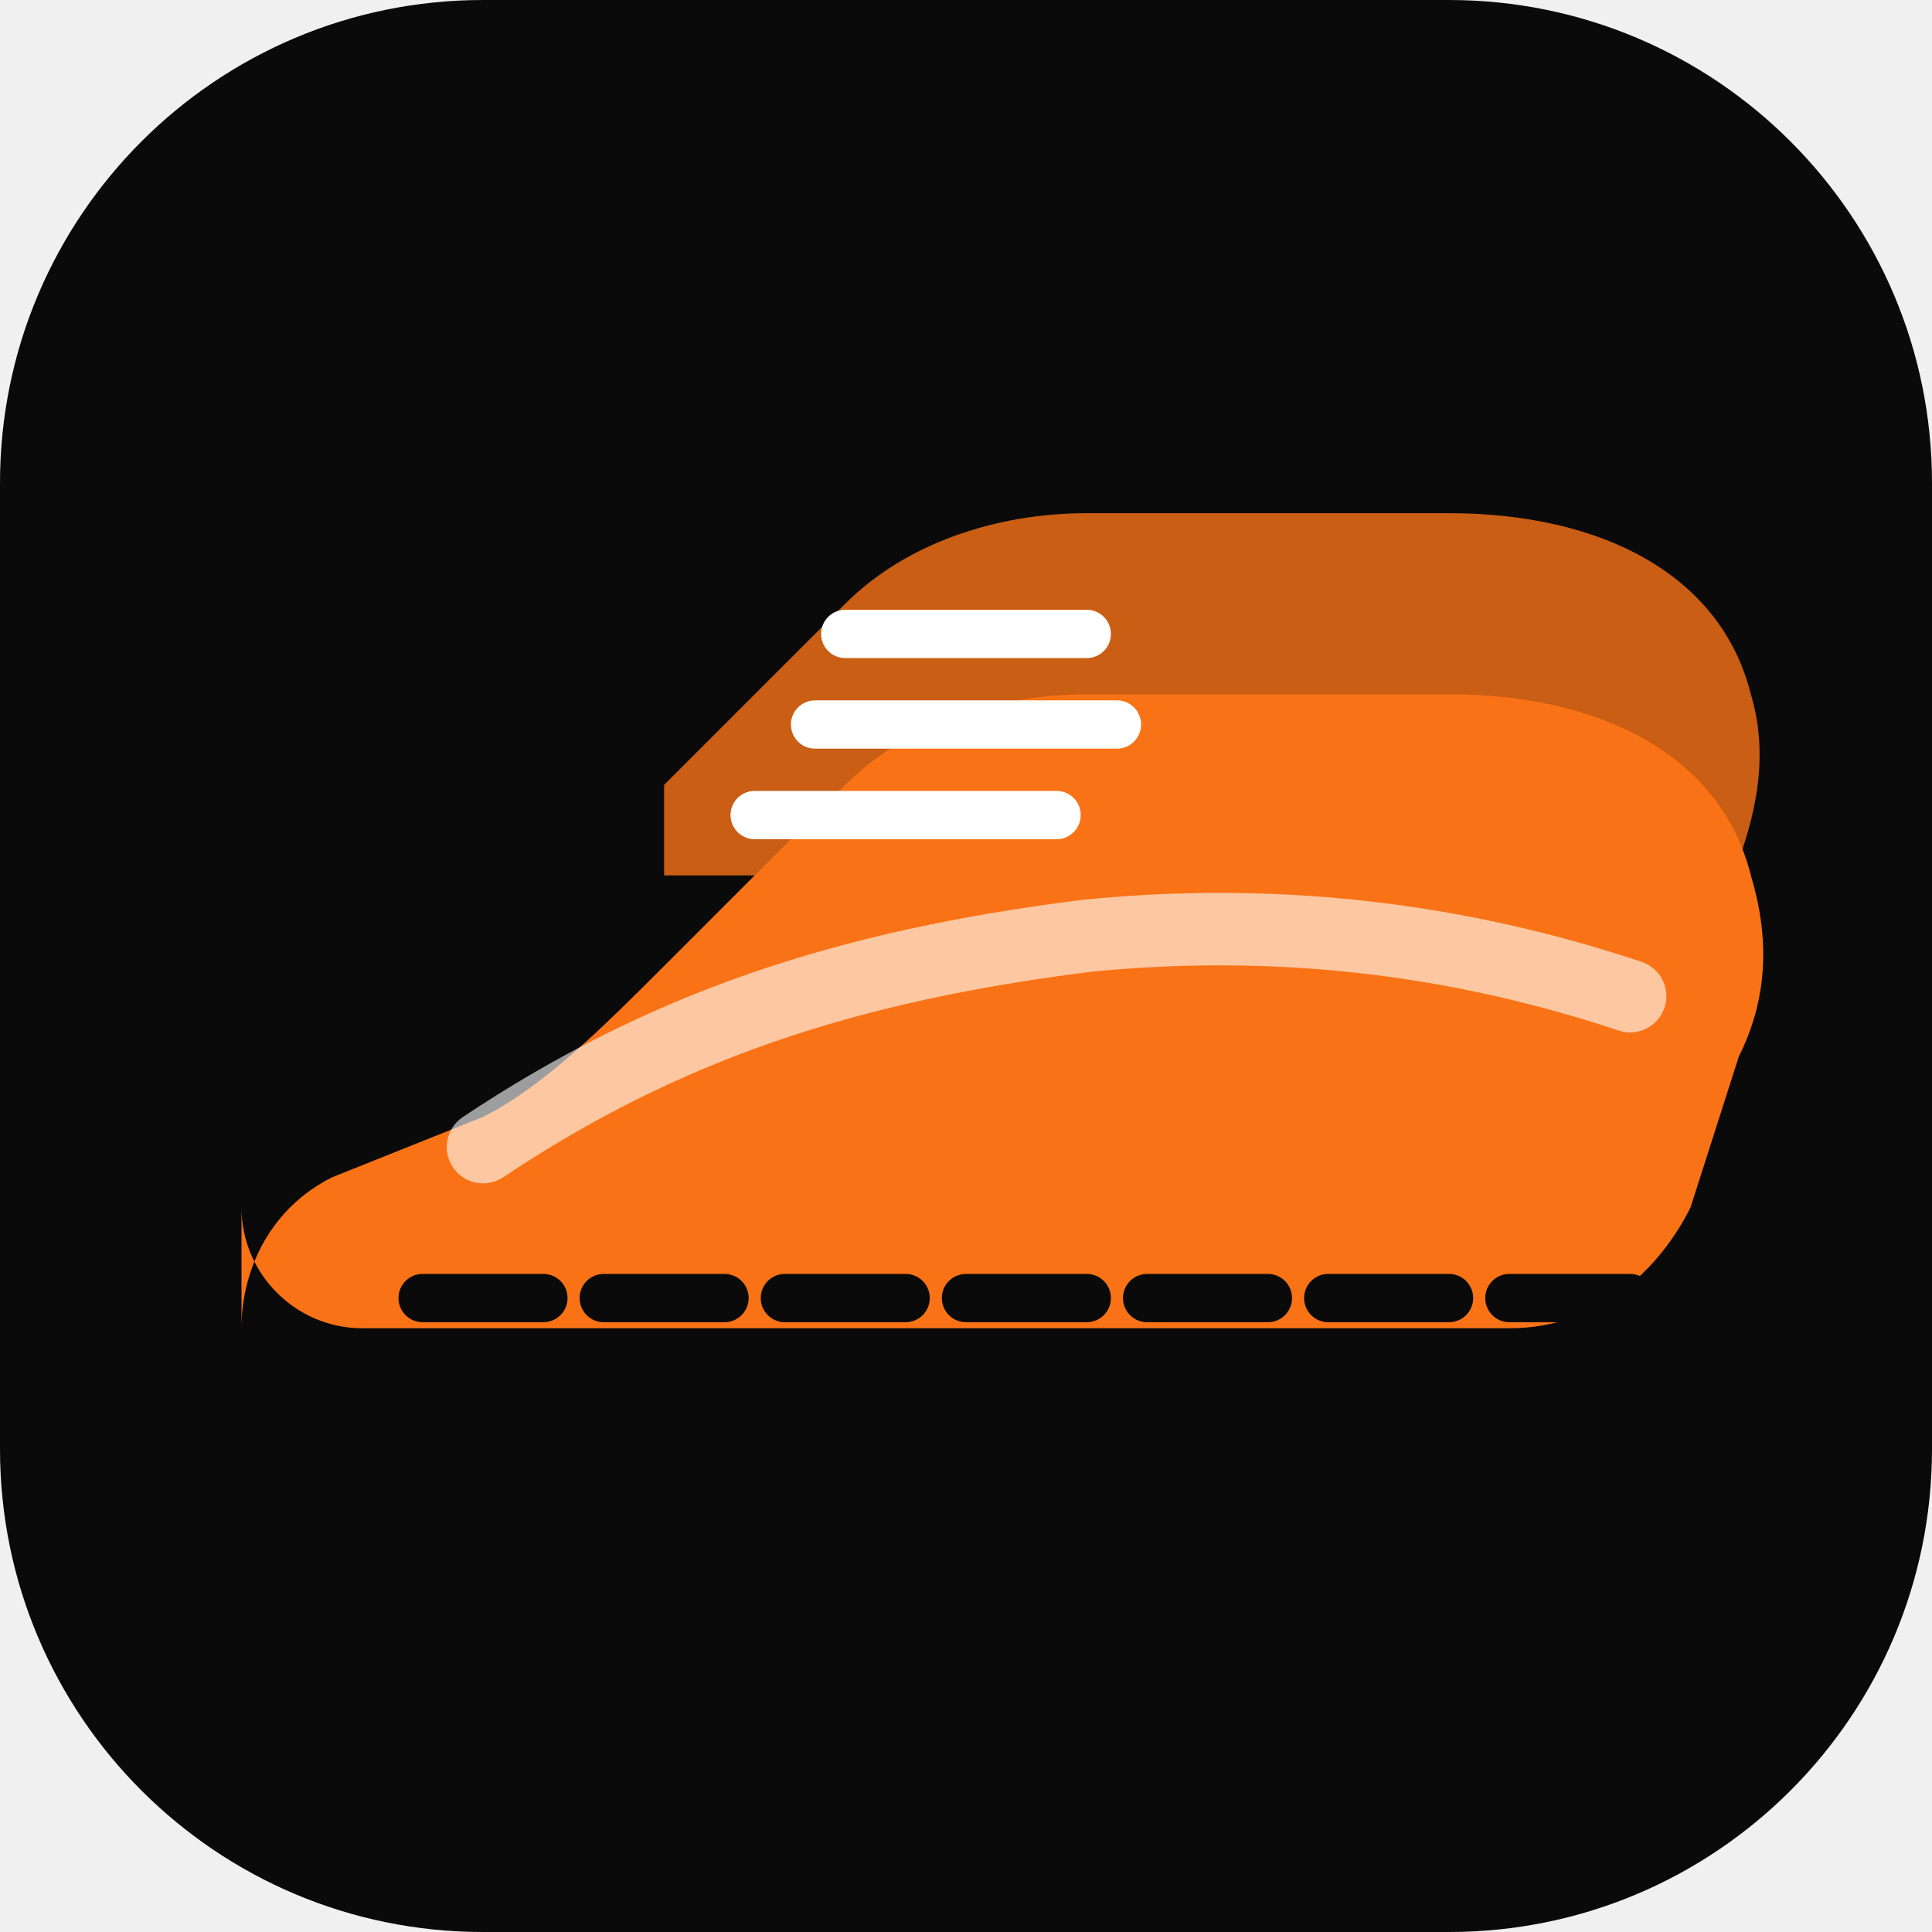
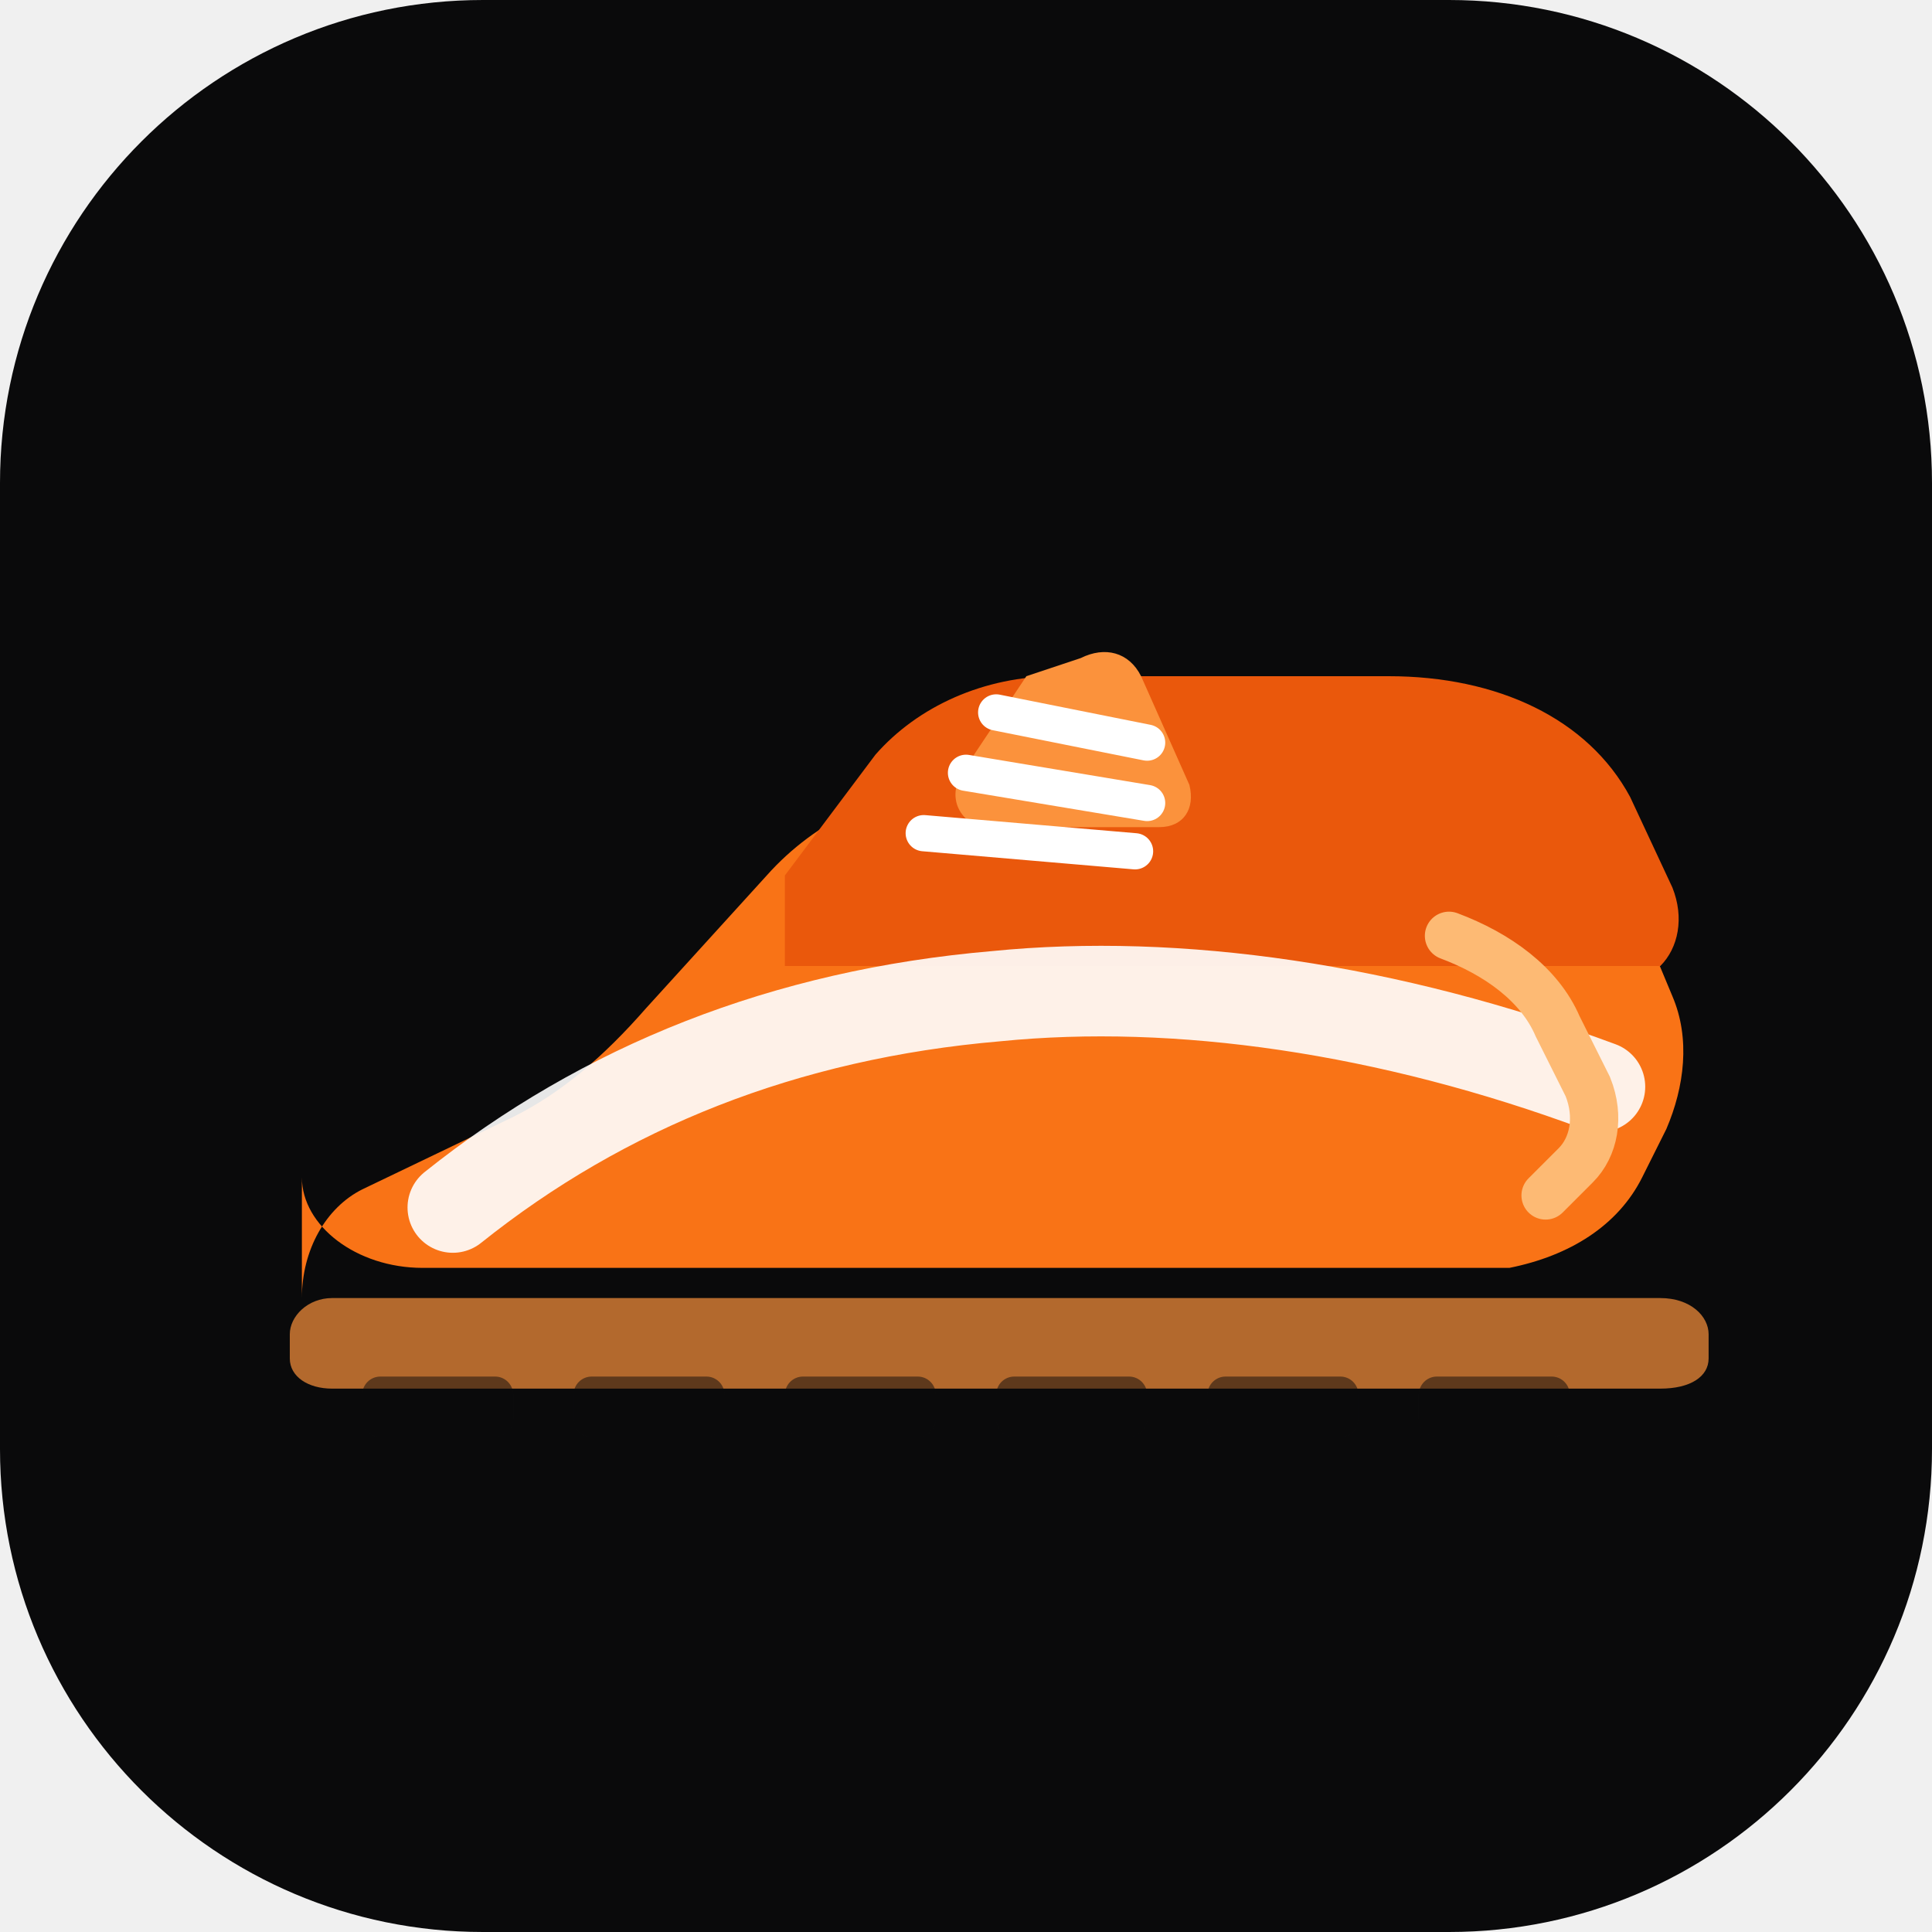
<svg xmlns="http://www.w3.org/2000/svg" viewBox="0 0 32 32" fill="none">
  <rect width="32" height="32" rx="8" fill="#0A0A0B" />
-   <path d="M4 22c0-1 0.5-2 1.5-2.5L8 18.5c1-0.5 2-1.5 3-2.5l3-3c1-1 2.5-1.5 4-1.5h6c2.5 0 4.5 1 5 3v0c0.3 1 0.3 2-0.2 3L28 20c-0.5 1-1.5 2-3 2H6c-1.1 0-2-0.9-2-2v2z" fill="#F97316" />
-   <path d="M11 13l3-3c1-1 2.5-1.5 4-1.5h6c2.5 0 4.5 1 5 3c0.3 1 0.1 2-0.3 3H11z" fill="#F97316" opacity="0.8" />
-   <path d="M14 10.5h4" stroke="white" stroke-width="0.8" stroke-linecap="round" />
-   <path d="M13.5 12h5" stroke="white" stroke-width="0.8" stroke-linecap="round" />
-   <path d="M12.5 13.5h5" stroke="white" stroke-width="0.8" stroke-linecap="round" />
-   <path d="M8 19c3-2 6-3 10-3.5c3-0.3 6 0 9 1" stroke="white" stroke-width="1.2" stroke-linecap="round" fill="none" opacity="0.6" />
-   <line x1="7" y1="21.5" x2="9" y2="21.5" stroke="#0A0A0B" stroke-width="0.8" stroke-linecap="round" />
-   <line x1="10" y1="21.5" x2="12" y2="21.5" stroke="#0A0A0B" stroke-width="0.8" stroke-linecap="round" />
-   <line x1="13" y1="21.5" x2="15" y2="21.5" stroke="#0A0A0B" stroke-width="0.8" stroke-linecap="round" />
-   <line x1="16" y1="21.5" x2="18" y2="21.5" stroke="#0A0A0B" stroke-width="0.8" stroke-linecap="round" />
-   <line x1="19" y1="21.5" x2="21" y2="21.5" stroke="#0A0A0B" stroke-width="0.8" stroke-linecap="round" />
-   <line x1="22" y1="21.5" x2="24" y2="21.5" stroke="#0A0A0B" stroke-width="0.8" stroke-linecap="round" />
-   <line x1="25" y1="21.5" x2="27" y2="21.5" stroke="#0A0A0B" stroke-width="0.8" stroke-linecap="round" />
+   <path d="M5 21.5c0-0.8 0.4-1.5 1-1.8l2.5-1.2c0.8-0.4 1.5-1 2.2-1.8l2-2.2c0.8-0.9 2-1.5 3.3-1.5h7c2 0 3.5 0.8 4.2 2.3l0.5 1.2c0.3 0.7 0.2 1.5-0.1 2.2l-0.4 0.8c-0.4 0.8-1.2 1.3-2.2 1.5H7c-1.1 0-2-0.7-2-1.5z" fill="#F97316" />
+   <path d="M13 14.5l1.5-2c0.7-0.8 1.8-1.3 3-1.3h5.5c1.8 0 3.3 0.7 4 2l0.7 1.5c0.2 0.5 0.1 1-0.2 1.3H13z" fill="#EA580C" />
+   <path d="M17 11.2l-1 1.5c-0.3 0.4-0.2 0.8 0.2 1h3c0.4 0 0.6-0.3 0.5-0.7l-0.8-1.8c-0.2-0.4-0.6-0.5-1-0.3l-0.9 0.3z" fill="#FB923C" />
+   <path d="M16.5 11.8l2.5 0.5" stroke="white" stroke-width="0.6" stroke-linecap="round" />
+   <path d="M16 12.8l3 0.5" stroke="white" stroke-width="0.6" stroke-linecap="round" />
+   <path d="M15.3 13.8l3.5 0.3" stroke="white" stroke-width="0.6" stroke-linecap="round" />
+   <path d="M7.5 20c2.5-2 5.5-3.2 9-3.5c3-0.3 6.5 0.2 10 1.5" stroke="white" stroke-width="1.5" stroke-linecap="round" fill="none" opacity="0.9" />
+   <path d="M5.5 21.5h22c0.5 0 0.8 0.3 0.8 0.6v0.4c0 0.3-0.3 0.5-0.8 0.5H5.5c-0.4 0-0.7-0.2-0.7-0.5v-0.4c0-0.3 0.3-0.6 0.7-0.6z" fill="#FB923C" opacity="0.7" />
+   <rect x="6" y="22.8" width="2.5" height="1" rx="0.3" fill="#0A0A0B" opacity="0.5" />
+   <rect x="9.5" y="22.8" width="2.5" height="1" rx="0.3" fill="#0A0A0B" opacity="0.5" />
+   <rect x="13" y="22.8" width="2.5" height="1" rx="0.3" fill="#0A0A0B" opacity="0.5" />
+   <rect x="16.5" y="22.8" width="2.5" height="1" rx="0.3" fill="#0A0A0B" opacity="0.5" />
+   <rect x="20" y="22.8" width="2.5" height="1" rx="0.3" fill="#0A0A0B" opacity="0.5" />
+   <rect x="23.5" y="22.8" width="2.5" height="1" rx="0.3" fill="#0A0A0B" opacity="0.5" />
+   <path d="M24 15.5c0.8 0.3 1.5 0.8 1.8 1.5l0.5 1c0.2 0.5 0.1 1-0.2 1.3l-0.5 0.5" stroke="#FDBA74" stroke-width="0.8" stroke-linecap="round" fill="none" />
</svg>
